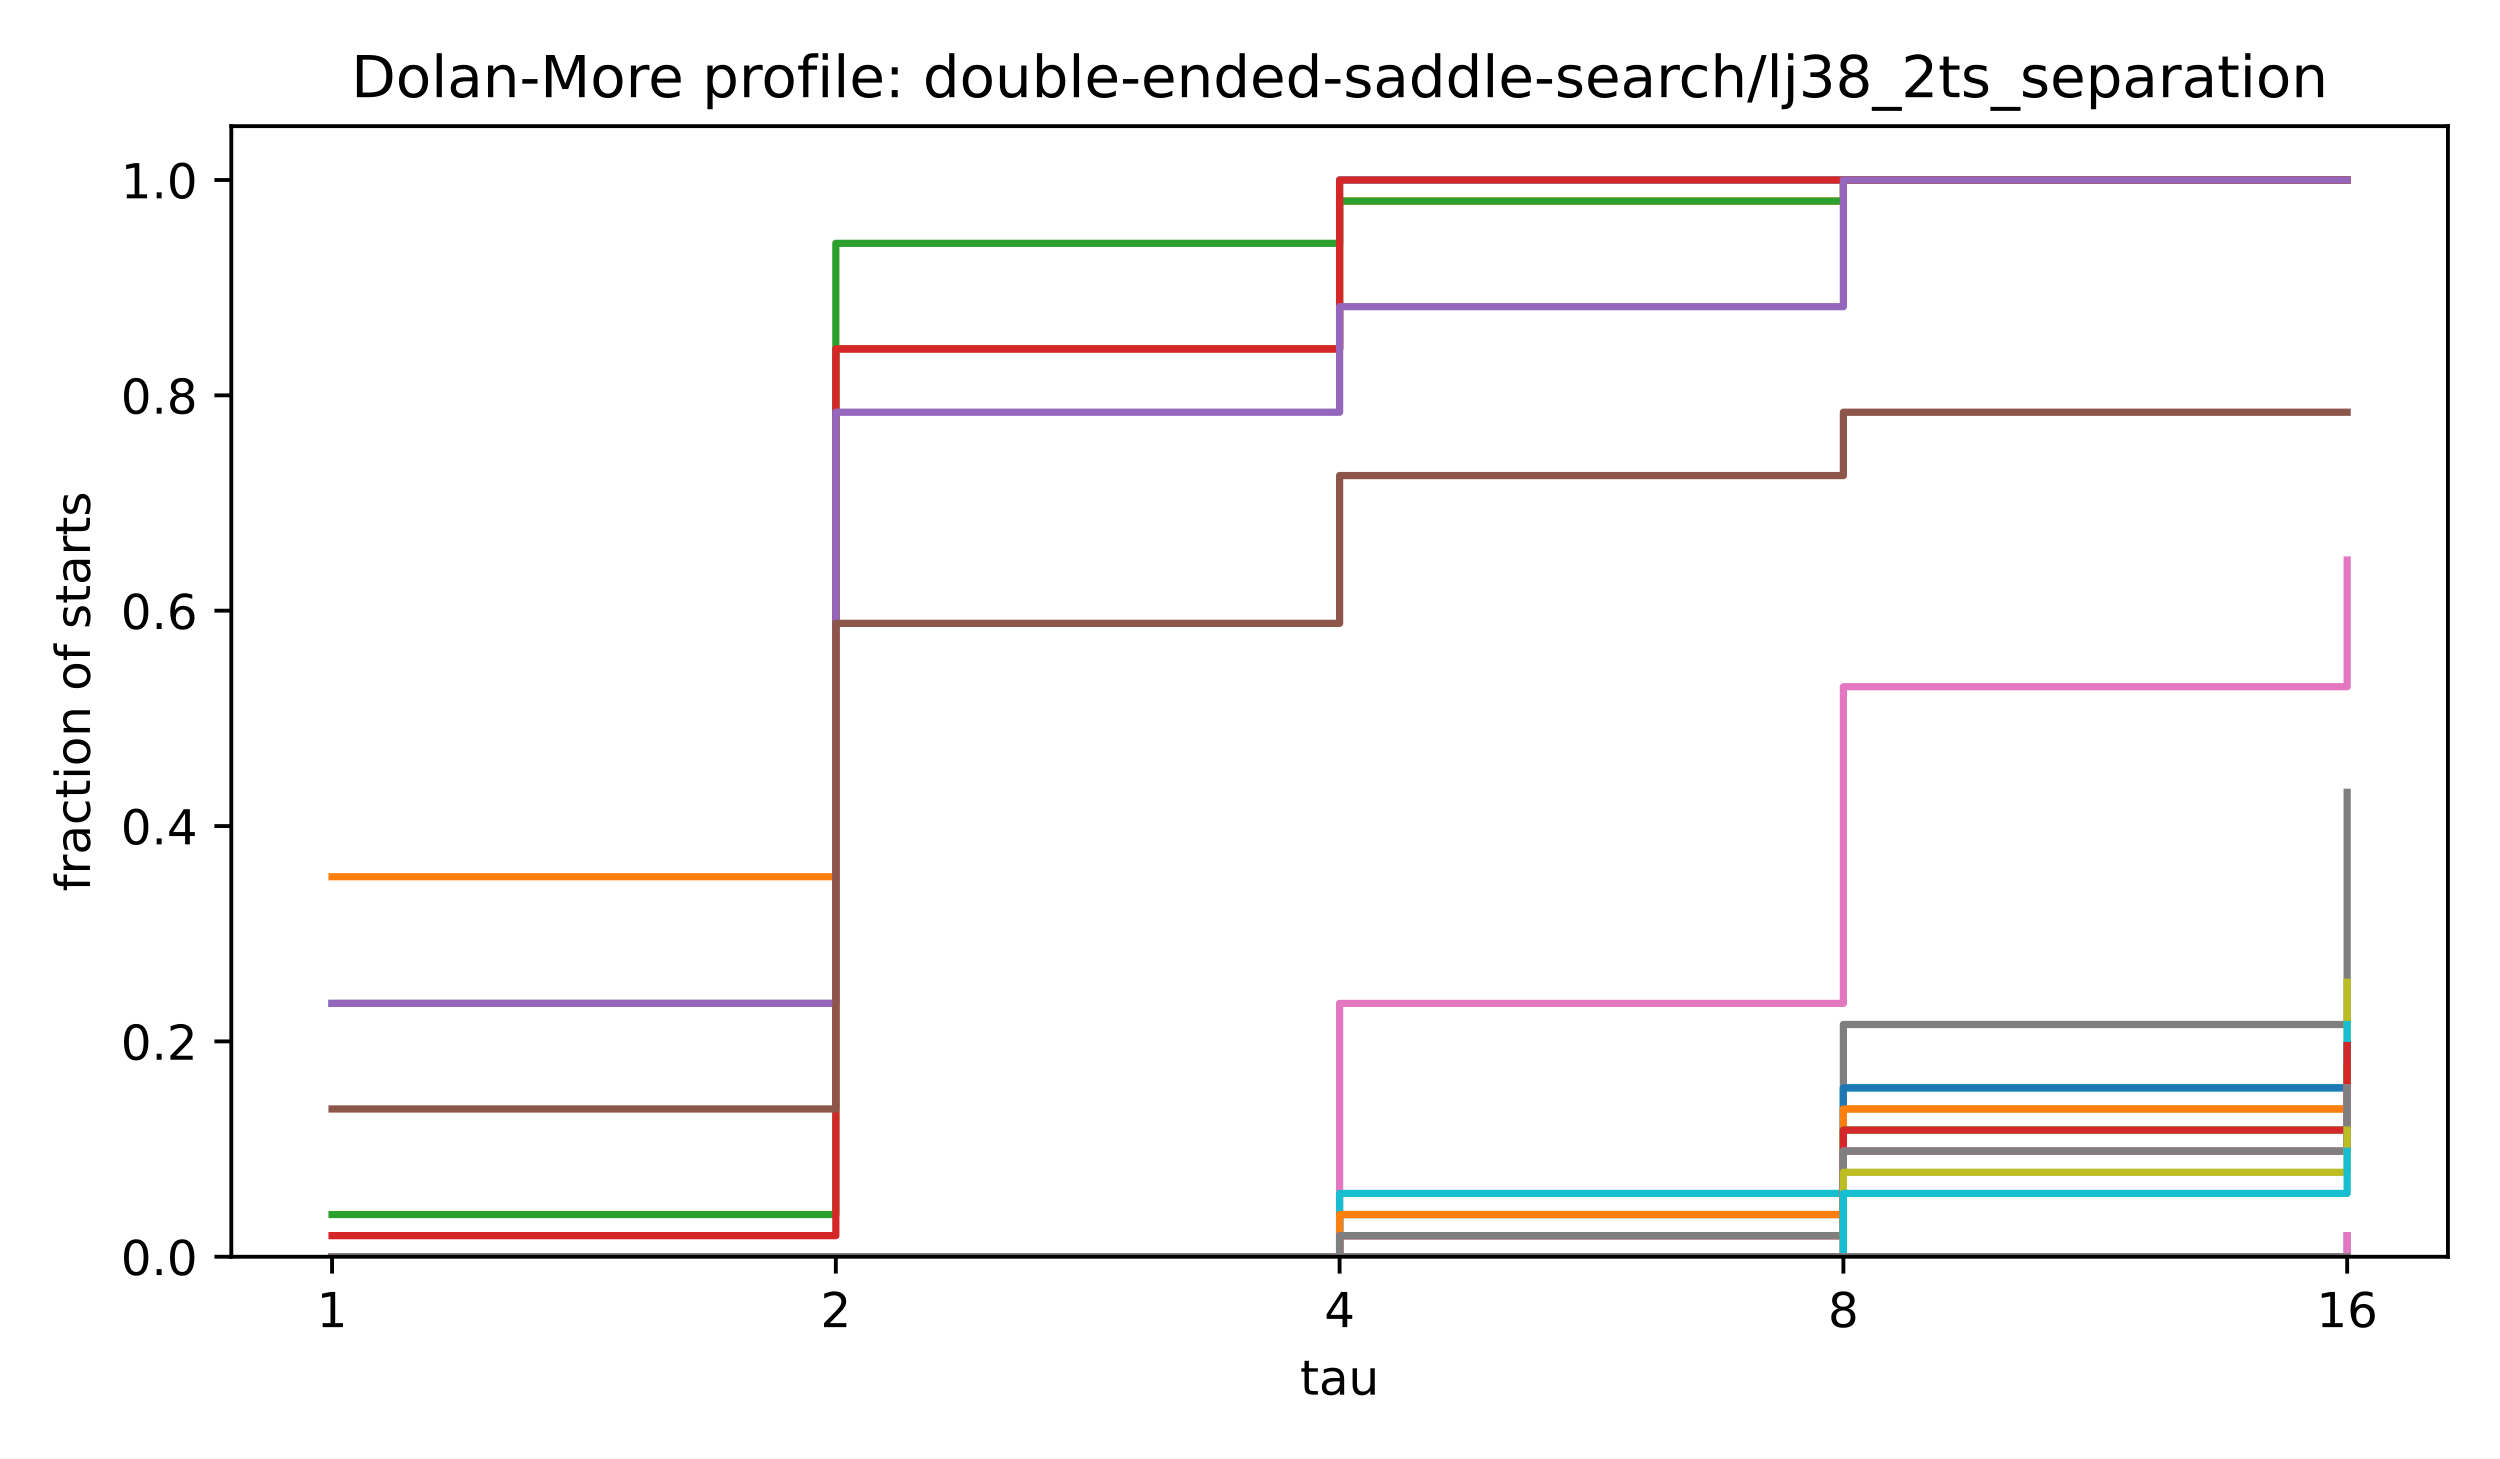
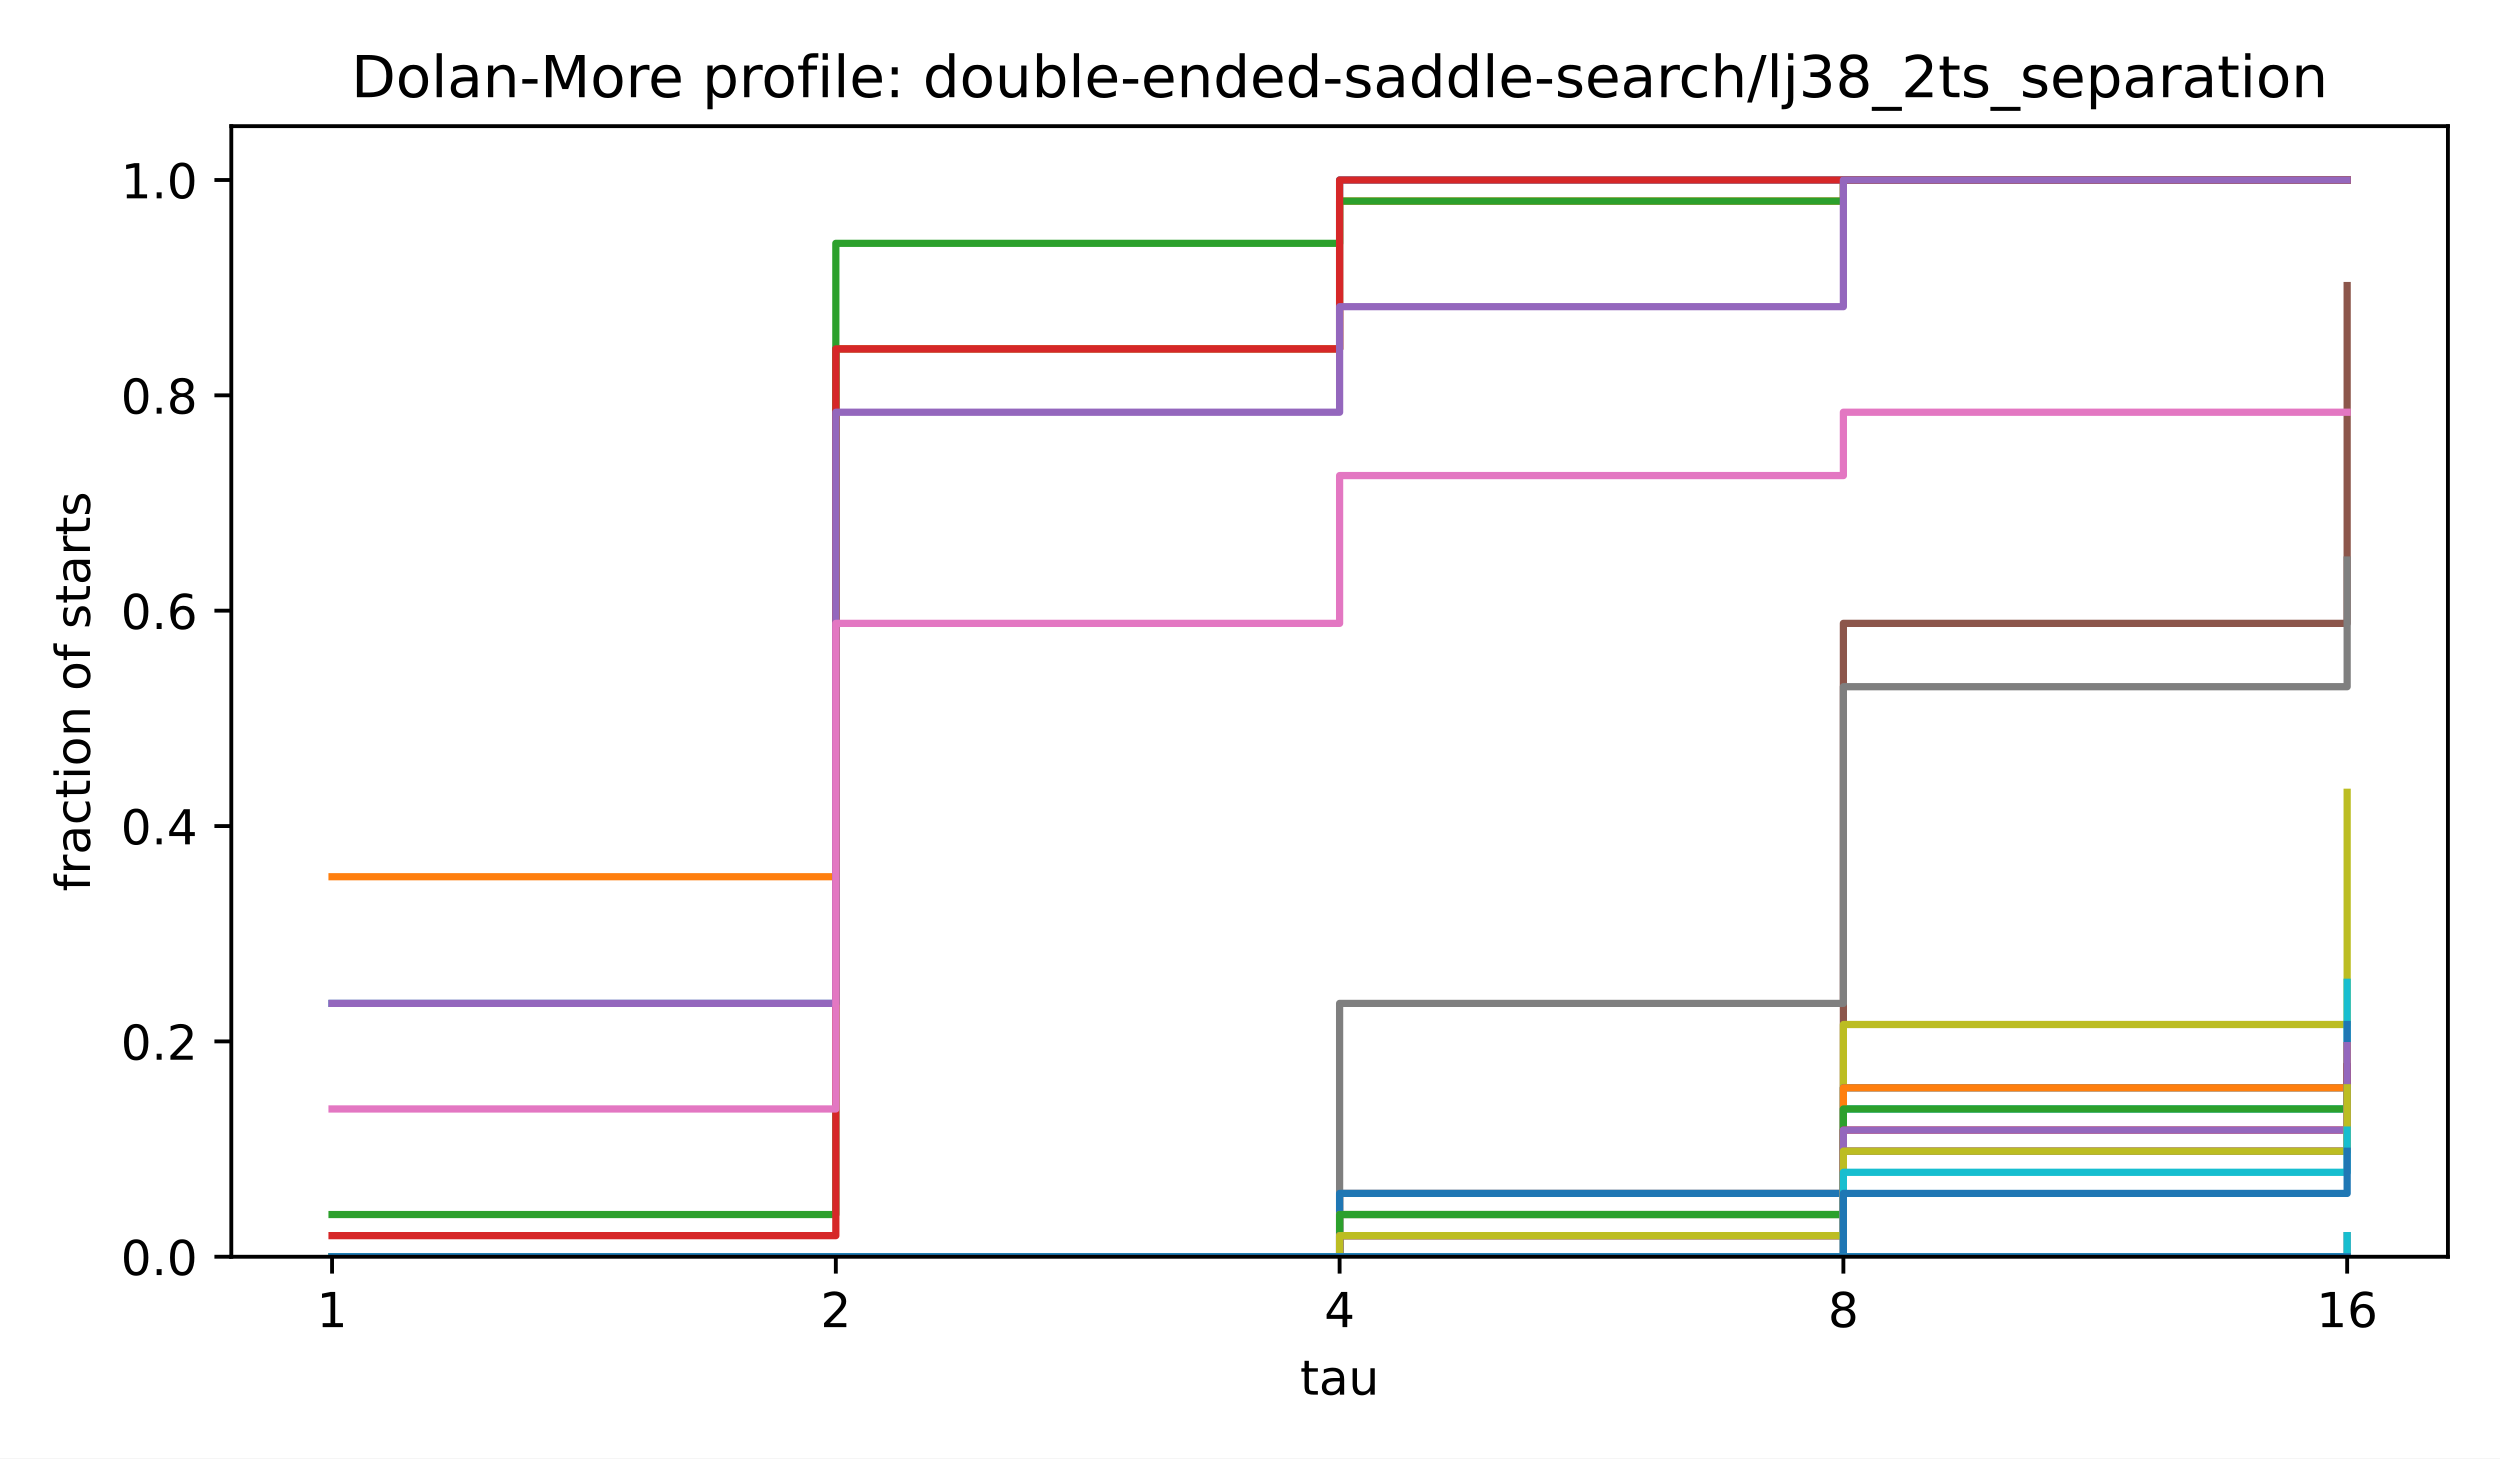
<svg xmlns="http://www.w3.org/2000/svg" xmlns:xlink="http://www.w3.org/1999/xlink" width="518.4pt" height="302.4pt" viewBox="0 0 518.4 302.4" version="1.1">
  <defs>
    <style type="text/css">*{stroke-linejoin: round; stroke-linecap: butt}</style>
  </defs>
  <g id="figure_1">
    <g id="patch_1">
      <path d="M 0 302.4  L 518.4 302.4  L 518.4 0  L 0 0  z " style="fill: #ffffff" />
    </g>
    <g id="axes_1">
      <g id="patch_2">
        <path d="M 47.962 260.6  L 507.6 260.6  L 507.6 26.16  L 47.962 26.16  z " style="fill: #ffffff" />
      </g>
      <g id="matplotlib.axis_1">
        <g id="xtick_1">
          <g id="line2d_1">
            <defs>
              <path id="m8ea4d47d77" d="M 0 0  L 0 3.5  " style="stroke: #000000; stroke-width: 0.8" />
            </defs>
            <g>
              <use xlink:href="#m8ea4d47d77" x="68.855" y="260.6" style="stroke: #000000; stroke-width: 0.8" />
            </g>
          </g>
          <g id="text_1">
            <text style="font-size: 10px; font-family: 'DejaVu Sans', 'Bitstream Vera Sans', 'Computer Modern Sans Serif', 'Lucida Grande', 'Verdana', 'Geneva', 'Lucid', 'Arial', 'Helvetica', 'Avant Garde', sans-serif; text-anchor: middle" x="68.855" y="275.198" transform="rotate(-0 68.85496 275.1977)">1</text>
          </g>
        </g>
        <g id="xtick_2">
          <g id="line2d_2">
            <g>
              <use xlink:href="#m8ea4d47d77" x="173.318" y="260.6" style="stroke: #000000; stroke-width: 0.8" />
            </g>
          </g>
          <g id="text_2">
            <text style="font-size: 10px; font-family: 'DejaVu Sans', 'Bitstream Vera Sans', 'Computer Modern Sans Serif', 'Lucida Grande', 'Verdana', 'Geneva', 'Lucid', 'Arial', 'Helvetica', 'Avant Garde', sans-serif; text-anchor: middle" x="173.318" y="275.198" transform="rotate(-0 173.3181 275.1977)">2</text>
          </g>
        </g>
        <g id="xtick_3">
          <g id="line2d_3">
            <g>
              <use xlink:href="#m8ea4d47d77" x="277.781" y="260.6" style="stroke: #000000; stroke-width: 0.8" />
            </g>
          </g>
          <g id="text_3">
            <text style="font-size: 10px; font-family: 'DejaVu Sans', 'Bitstream Vera Sans', 'Computer Modern Sans Serif', 'Lucida Grande', 'Verdana', 'Geneva', 'Lucid', 'Arial', 'Helvetica', 'Avant Garde', sans-serif; text-anchor: middle" x="277.781" y="275.198" transform="rotate(-0 277.7812 275.1977)">4</text>
          </g>
        </g>
        <g id="xtick_4">
          <g id="line2d_4">
            <g>
              <use xlink:href="#m8ea4d47d77" x="382.244" y="260.6" style="stroke: #000000; stroke-width: 0.8" />
            </g>
          </g>
          <g id="text_4">
            <text style="font-size: 10px; font-family: 'DejaVu Sans', 'Bitstream Vera Sans', 'Computer Modern Sans Serif', 'Lucida Grande', 'Verdana', 'Geneva', 'Lucid', 'Arial', 'Helvetica', 'Avant Garde', sans-serif; text-anchor: middle" x="382.244" y="275.198" transform="rotate(-0 382.2443 275.1977)">8</text>
          </g>
        </g>
        <g id="xtick_5">
          <g id="line2d_5">
            <g>
              <use xlink:href="#m8ea4d47d77" x="486.707" y="260.6" style="stroke: #000000; stroke-width: 0.8" />
            </g>
          </g>
          <g id="text_5">
            <text style="font-size: 10px; font-family: 'DejaVu Sans', 'Bitstream Vera Sans', 'Computer Modern Sans Serif', 'Lucida Grande', 'Verdana', 'Geneva', 'Lucid', 'Arial', 'Helvetica', 'Avant Garde', sans-serif; text-anchor: middle" x="486.707" y="275.198" transform="rotate(-0 486.7074 275.1977)">16</text>
          </g>
        </g>
        <g id="text_6">
          <text style="font-size: 10px; font-family: 'DejaVu Sans', 'Bitstream Vera Sans', 'Computer Modern Sans Serif', 'Lucida Grande', 'Verdana', 'Geneva', 'Lucid', 'Arial', 'Helvetica', 'Avant Garde', sans-serif; text-anchor: middle" x="277.781" y="289.198" transform="rotate(-0 277.7812 289.1977)">tau</text>
        </g>
      </g>
      <g id="matplotlib.axis_2">
        <g id="ytick_1">
          <g id="line2d_6">
            <defs>
              <path id="md659df78fa" d="M 0 0  L -3.5 0  " style="stroke: #000000; stroke-width: 0.8" />
            </defs>
            <g>
              <use xlink:href="#md659df78fa" x="47.962" y="260.6" style="stroke: #000000; stroke-width: 0.8" />
            </g>
          </g>
          <g id="text_7">
            <text style="font-size: 10px; font-family: 'DejaVu Sans', 'Bitstream Vera Sans', 'Computer Modern Sans Serif', 'Lucida Grande', 'Verdana', 'Geneva', 'Lucid', 'Arial', 'Helvetica', 'Avant Garde', sans-serif; text-anchor: end" x="40.962" y="264.399" transform="rotate(-0 40.96234 264.3988)">0.0</text>
          </g>
        </g>
        <g id="ytick_2">
          <g id="line2d_7">
            <g>
              <use xlink:href="#md659df78fa" x="47.962" y="215.945" style="stroke: #000000; stroke-width: 0.8" />
            </g>
          </g>
          <g id="text_8">
            <text style="font-size: 10px; font-family: 'DejaVu Sans', 'Bitstream Vera Sans', 'Computer Modern Sans Serif', 'Lucida Grande', 'Verdana', 'Geneva', 'Lucid', 'Arial', 'Helvetica', 'Avant Garde', sans-serif; text-anchor: end" x="40.962" y="219.744" transform="rotate(-0 40.96234 219.7436)">0.2</text>
          </g>
        </g>
        <g id="ytick_3">
          <g id="line2d_8">
            <g>
              <use xlink:href="#md659df78fa" x="47.962" y="171.29" style="stroke: #000000; stroke-width: 0.8" />
            </g>
          </g>
          <g id="text_9">
            <text style="font-size: 10px; font-family: 'DejaVu Sans', 'Bitstream Vera Sans', 'Computer Modern Sans Serif', 'Lucida Grande', 'Verdana', 'Geneva', 'Lucid', 'Arial', 'Helvetica', 'Avant Garde', sans-serif; text-anchor: end" x="40.962" y="175.088" transform="rotate(-0 40.96234 175.0884)">0.4</text>
          </g>
        </g>
        <g id="ytick_4">
          <g id="line2d_9">
            <g>
              <use xlink:href="#md659df78fa" x="47.962" y="126.634" style="stroke: #000000; stroke-width: 0.8" />
            </g>
          </g>
          <g id="text_10">
            <text style="font-size: 10px; font-family: 'DejaVu Sans', 'Bitstream Vera Sans', 'Computer Modern Sans Serif', 'Lucida Grande', 'Verdana', 'Geneva', 'Lucid', 'Arial', 'Helvetica', 'Avant Garde', sans-serif; text-anchor: end" x="40.962" y="130.433" transform="rotate(-0 40.96234 130.4331)">0.6</text>
          </g>
        </g>
        <g id="ytick_5">
          <g id="line2d_10">
            <g>
              <use xlink:href="#md659df78fa" x="47.962" y="81.979" style="stroke: #000000; stroke-width: 0.8" />
            </g>
          </g>
          <g id="text_11">
            <text style="font-size: 10px; font-family: 'DejaVu Sans', 'Bitstream Vera Sans', 'Computer Modern Sans Serif', 'Lucida Grande', 'Verdana', 'Geneva', 'Lucid', 'Arial', 'Helvetica', 'Avant Garde', sans-serif; text-anchor: end" x="40.962" y="85.778" transform="rotate(-0 40.96234 85.77788)">0.8</text>
          </g>
        </g>
        <g id="ytick_6">
          <g id="line2d_11">
            <g>
              <use xlink:href="#md659df78fa" x="47.962" y="37.324" style="stroke: #000000; stroke-width: 0.8" />
            </g>
          </g>
          <g id="text_12">
            <text style="font-size: 10px; font-family: 'DejaVu Sans', 'Bitstream Vera Sans', 'Computer Modern Sans Serif', 'Lucida Grande', 'Verdana', 'Geneva', 'Lucid', 'Arial', 'Helvetica', 'Avant Garde', sans-serif; text-anchor: end" x="40.962" y="41.123" transform="rotate(-0 40.96234 41.12264)">1.0</text>
          </g>
        </g>
        <g id="text_13">
          <text style="font-size: 10px; font-family: 'DejaVu Sans', 'Bitstream Vera Sans', 'Computer Modern Sans Serif', 'Lucida Grande', 'Verdana', 'Geneva', 'Lucid', 'Arial', 'Helvetica', 'Avant Garde', sans-serif; text-anchor: middle" x="18.657" y="143.38" transform="rotate(-90 18.65687 143.38)">fraction of starts</text>
        </g>
      </g>
      <g id="line2d_12">
        <path d="M 68.855 208.064  L 173.318 208.064  L 173.318 72.348  L 277.781 72.348  L 277.781 37.324  L 382.244 37.324  L 382.244 37.324  L 486.707 37.324  L 486.707 37.324  " clip-path="url(#p4e380cea4b)" style="fill: none; stroke: #1f77b4; stroke-width: 1.5; stroke-linecap: square" />
      </g>
      <g id="line2d_13">
        <path d="M 68.855 181.797  L 173.318 181.797  L 173.318 72.348  L 277.781 72.348  L 277.781 41.702  L 382.244 41.702  L 382.244 37.324  L 486.707 37.324  L 486.707 37.324  " clip-path="url(#p4e380cea4b)" style="fill: none; stroke: #ff7f0e; stroke-width: 1.5; stroke-linecap: square" />
      </g>
      <g id="line2d_14">
        <path d="M 68.855 251.844  L 173.318 251.844  L 173.318 50.458  L 277.781 50.458  L 277.781 41.702  L 382.244 41.702  L 382.244 37.324  L 486.707 37.324  L 486.707 37.324  " clip-path="url(#p4e380cea4b)" style="fill: none; stroke: #2ca02c; stroke-width: 1.5; stroke-linecap: square" />
      </g>
      <g id="line2d_15">
        <path d="M 68.855 256.222  L 173.318 256.222  L 173.318 72.348  L 277.781 72.348  L 277.781 37.324  L 382.244 37.324  L 382.244 37.324  L 486.707 37.324  L 486.707 37.324  " clip-path="url(#p4e380cea4b)" style="fill: none; stroke: #d62728; stroke-width: 1.5; stroke-linecap: square" />
      </g>
      <g id="line2d_16">
        <path d="M 68.855 208.064  L 173.318 208.064  L 173.318 85.481  L 277.781 85.481  L 277.781 63.592  L 382.244 63.592  L 382.244 37.324  L 486.707 37.324  L 486.707 37.324  " clip-path="url(#p4e380cea4b)" style="fill: none; stroke: #9467bd; stroke-width: 1.5; stroke-linecap: square" />
      </g>
      <g id="line2d_17">
-         <path d="M 68.855 229.954  L 173.318 229.954  L 173.318 129.261  L 277.781 129.261  L 277.781 98.615  L 382.244 98.615  L 382.244 85.481  L 486.707 85.481  L 486.707 85.481  " clip-path="url(#p4e380cea4b)" style="fill: none; stroke: #8c564b; stroke-width: 1.5; stroke-linecap: square" />
+         <path d="M 68.855 260.6  L 173.318 260.6  L 173.318 260.6  L 277.781 260.6  L 277.781 247.466  L 382.244 247.466  L 382.244 129.261  L 486.707 129.261  L 486.707 59.214  " clip-path="url(#p4e380cea4b)" style="fill: none; stroke: #8c564b; stroke-width: 1.5; stroke-linecap: square" />
      </g>
      <g id="line2d_18">
-         <path d="M 68.855 260.6  L 173.318 260.6  L 173.318 260.6  L 277.781 260.6  L 277.781 208.064  L 382.244 208.064  L 382.244 142.395  L 486.707 142.395  L 486.707 116.127  " clip-path="url(#p4e380cea4b)" style="fill: none; stroke: #e377c2; stroke-width: 1.5; stroke-linecap: square" />
+         <path d="M 68.855 229.954  L 173.318 229.954  L 173.318 129.261  L 277.781 129.261  L 277.781 98.615  L 382.244 98.615  L 382.244 85.481  L 486.707 85.481  L 486.707 85.481  " clip-path="url(#p4e380cea4b)" style="fill: none; stroke: #e377c2; stroke-width: 1.5; stroke-linecap: square" />
      </g>
      <g id="line2d_19">
-         <path d="M 68.855 260.6  L 173.318 260.6  L 173.318 260.6  L 277.781 260.6  L 277.781 260.6  L 382.244 260.6  L 382.244 212.442  L 486.707 212.442  L 486.707 164.285  " clip-path="url(#p4e380cea4b)" style="fill: none; stroke: #7f7f7f; stroke-width: 1.5; stroke-linecap: square" />
+         <path d="M 68.855 260.6  L 173.318 260.6  L 173.318 260.6  L 277.781 260.6  L 277.781 208.064  L 382.244 208.064  L 382.244 142.395  L 486.707 142.395  L 486.707 116.127  " clip-path="url(#p4e380cea4b)" style="fill: none; stroke: #7f7f7f; stroke-width: 1.5; stroke-linecap: square" />
      </g>
      <g id="line2d_20">
-         <path d="M 68.855 260.6  L 173.318 260.6  L 173.318 260.6  L 277.781 260.6  L 277.781 251.844  L 382.244 251.844  L 382.244 229.954  L 486.707 229.954  L 486.707 203.686  " clip-path="url(#p4e380cea4b)" style="fill: none; stroke: #bcbd22; stroke-width: 1.5; stroke-linecap: square" />
+         <path d="M 68.855 260.6  L 173.318 260.6  L 173.318 260.6  L 277.781 260.6  L 277.781 260.6  L 382.244 260.6  L 382.244 212.442  L 486.707 212.442  L 486.707 164.285  " clip-path="url(#p4e380cea4b)" style="fill: none; stroke: #bcbd22; stroke-width: 1.5; stroke-linecap: square" />
      </g>
      <g id="line2d_21">
-         <path d="M 68.855 260.6  L 173.318 260.6  L 173.318 260.6  L 277.781 260.6  L 277.781 247.466  L 382.244 247.466  L 382.244 225.576  L 486.707 225.576  L 486.707 212.442  " clip-path="url(#p4e380cea4b)" style="fill: none; stroke: #17becf; stroke-width: 1.5; stroke-linecap: square" />
+         <path d="M 68.855 260.6  L 173.318 260.6  L 173.318 260.6  L 277.781 260.6  L 277.781 251.844  L 382.244 251.844  L 382.244 229.954  L 486.707 229.954  L 486.707 203.686  " clip-path="url(#p4e380cea4b)" style="fill: none; stroke: #17becf; stroke-width: 1.5; stroke-linecap: square" />
      </g>
      <g id="line2d_22">
-         <path d="M 68.855 260.6  L 173.318 260.6  L 173.318 260.6  L 277.781 260.6  L 277.781 251.844  L 382.244 251.844  L 382.244 225.576  L 486.707 225.576  L 486.707 216.82  " clip-path="url(#p4e380cea4b)" style="fill: none; stroke: #1f77b4; stroke-width: 1.5; stroke-linecap: square" />
+         <path d="M 68.855 260.6  L 173.318 260.6  L 173.318 260.6  L 277.781 260.6  L 277.781 247.466  L 382.244 247.466  L 382.244 225.576  L 486.707 225.576  L 486.707 212.442  " clip-path="url(#p4e380cea4b)" style="fill: none; stroke: #1f77b4; stroke-width: 1.5; stroke-linecap: square" />
      </g>
      <g id="line2d_23">
-         <path d="M 68.855 260.6  L 173.318 260.6  L 173.318 260.6  L 277.781 260.6  L 277.781 251.844  L 382.244 251.844  L 382.244 229.954  L 486.707 229.954  L 486.707 221.198  " clip-path="url(#p4e380cea4b)" style="fill: none; stroke: #ff7f0e; stroke-width: 1.5; stroke-linecap: square" />
+         <path d="M 68.855 260.6  L 173.318 260.6  L 173.318 260.6  L 277.781 260.6  L 277.781 251.844  L 382.244 251.844  L 382.244 225.576  L 486.707 225.576  L 486.707 216.82  " clip-path="url(#p4e380cea4b)" style="fill: none; stroke: #ff7f0e; stroke-width: 1.5; stroke-linecap: square" />
      </g>
      <g id="line2d_24">
-         <path d="M 68.855 260.6  L 173.318 260.6  L 173.318 260.6  L 277.781 260.6  L 277.781 256.222  L 382.244 256.222  L 382.244 234.332  L 486.707 234.332  L 486.707 221.198  " clip-path="url(#p4e380cea4b)" style="fill: none; stroke: #2ca02c; stroke-width: 1.5; stroke-linecap: square" />
+         <path d="M 68.855 260.6  L 173.318 260.6  L 173.318 260.6  L 277.781 260.6  L 277.781 251.844  L 382.244 251.844  L 382.244 229.954  L 486.707 229.954  L 486.707 221.198  " clip-path="url(#p4e380cea4b)" style="fill: none; stroke: #2ca02c; stroke-width: 1.5; stroke-linecap: square" />
      </g>
      <g id="line2d_25">
-         <path d="M 68.855 260.6  L 173.318 260.6  L 173.318 260.6  L 277.781 260.6  L 277.781 256.222  L 382.244 256.222  L 382.244 234.332  L 486.707 234.332  L 486.707 216.82  " clip-path="url(#p4e380cea4b)" style="fill: none; stroke: #d62728; stroke-width: 1.5; stroke-linecap: square" />
+         <path d="M 68.855 260.6  L 173.318 260.6  L 173.318 260.6  L 277.781 260.6  L 277.781 256.222  L 382.244 256.222  L 382.244 234.332  L 486.707 234.332  L 486.707 221.198  " clip-path="url(#p4e380cea4b)" style="fill: none; stroke: #d62728; stroke-width: 1.5; stroke-linecap: square" />
      </g>
      <g id="line2d_26">
-         <path d="M 68.855 260.6  L 173.318 260.6  L 173.318 260.6  L 277.781 260.6  L 277.781 260.6  L 382.244 260.6  L 382.244 238.71  L 486.707 238.71  L 486.707 229.954  " clip-path="url(#p4e380cea4b)" style="fill: none; stroke: #9467bd; stroke-width: 1.5; stroke-linecap: square" />
+         <path d="M 68.855 260.6  L 173.318 260.6  L 173.318 260.6  L 277.781 260.6  L 277.781 256.222  L 382.244 256.222  L 382.244 234.332  L 486.707 234.332  L 486.707 216.82  " clip-path="url(#p4e380cea4b)" style="fill: none; stroke: #9467bd; stroke-width: 1.5; stroke-linecap: square" />
      </g>
      <g id="line2d_27">
        <path d="M 68.855 260.6  L 173.318 260.6  L 173.318 260.6  L 277.781 260.6  L 277.781 260.6  L 382.244 260.6  L 382.244 238.71  L 486.707 238.71  L 486.707 229.954  " clip-path="url(#p4e380cea4b)" style="fill: none; stroke: #8c564b; stroke-width: 1.5; stroke-linecap: square" />
      </g>
      <g id="line2d_28">
-         <path d="M 68.855 260.6  L 173.318 260.6  L 173.318 260.6  L 277.781 260.6  L 277.781 256.222  L 382.244 256.222  L 382.244 238.71  L 486.707 238.71  L 486.707 225.576  " clip-path="url(#p4e380cea4b)" style="fill: none; stroke: #e377c2; stroke-width: 1.5; stroke-linecap: square" />
+         <path d="M 68.855 260.6  L 173.318 260.6  L 173.318 260.6  L 277.781 260.6  L 277.781 260.6  L 382.244 260.6  L 382.244 238.71  L 486.707 238.71  L 486.707 229.954  " clip-path="url(#p4e380cea4b)" style="fill: none; stroke: #e377c2; stroke-width: 1.5; stroke-linecap: square" />
      </g>
      <g id="line2d_29">
        <path d="M 68.855 260.6  L 173.318 260.6  L 173.318 260.6  L 277.781 260.6  L 277.781 256.222  L 382.244 256.222  L 382.244 238.71  L 486.707 238.71  L 486.707 225.576  " clip-path="url(#p4e380cea4b)" style="fill: none; stroke: #7f7f7f; stroke-width: 1.5; stroke-linecap: square" />
      </g>
      <g id="line2d_30">
-         <path d="M 68.855 260.6  L 173.318 260.6  L 173.318 260.6  L 277.781 260.6  L 277.781 260.6  L 382.244 260.6  L 382.244 243.088  L 486.707 243.088  L 486.707 234.332  " clip-path="url(#p4e380cea4b)" style="fill: none; stroke: #bcbd22; stroke-width: 1.5; stroke-linecap: square" />
+         <path d="M 68.855 260.6  L 173.318 260.6  L 173.318 260.6  L 277.781 260.6  L 277.781 256.222  L 382.244 256.222  L 382.244 238.71  L 486.707 238.71  L 486.707 225.576  " clip-path="url(#p4e380cea4b)" style="fill: none; stroke: #bcbd22; stroke-width: 1.5; stroke-linecap: square" />
      </g>
      <g id="line2d_31">
-         <path d="M 68.855 260.6  L 173.318 260.6  L 173.318 260.6  L 277.781 260.6  L 277.781 260.6  L 382.244 260.6  L 382.244 247.466  L 486.707 247.466  L 486.707 238.71  " clip-path="url(#p4e380cea4b)" style="fill: none; stroke: #17becf; stroke-width: 1.5; stroke-linecap: square" />
+         <path d="M 68.855 260.6  L 173.318 260.6  L 173.318 260.6  L 277.781 260.6  L 277.781 260.6  L 382.244 260.6  L 382.244 243.088  L 486.707 243.088  L 486.707 234.332  " clip-path="url(#p4e380cea4b)" style="fill: none; stroke: #17becf; stroke-width: 1.5; stroke-linecap: square" />
      </g>
      <g id="line2d_32">
-         <path d="M 68.855 260.6  L 173.318 260.6  L 173.318 260.6  L 277.781 260.6  L 277.781 260.6  L 382.244 260.6  L 382.244 260.6  L 486.707 260.6  L 486.707 260.6  " clip-path="url(#p4e380cea4b)" style="fill: none; stroke: #1f77b4; stroke-width: 1.5; stroke-linecap: square" />
+         <path d="M 68.855 260.6  L 173.318 260.6  L 173.318 260.6  L 277.781 260.6  L 277.781 260.6  L 382.244 260.6  L 382.244 247.466  L 486.707 247.466  L 486.707 238.71  " clip-path="url(#p4e380cea4b)" style="fill: none; stroke: #1f77b4; stroke-width: 1.5; stroke-linecap: square" />
      </g>
      <g id="line2d_33">
        <path d="M 68.855 260.6  L 173.318 260.6  L 173.318 260.6  L 277.781 260.6  L 277.781 260.6  L 382.244 260.6  L 382.244 260.6  L 486.707 260.6  L 486.707 260.6  " clip-path="url(#p4e380cea4b)" style="fill: none; stroke: #ff7f0e; stroke-width: 1.5; stroke-linecap: square" />
      </g>
      <g id="line2d_34">
        <path d="M 68.855 260.6  L 173.318 260.6  L 173.318 260.6  L 277.781 260.6  L 277.781 260.6  L 382.244 260.6  L 382.244 260.6  L 486.707 260.6  L 486.707 260.6  " clip-path="url(#p4e380cea4b)" style="fill: none; stroke: #2ca02c; stroke-width: 1.5; stroke-linecap: square" />
      </g>
      <g id="line2d_35">
        <path d="M 68.855 260.6  L 173.318 260.6  L 173.318 260.6  L 277.781 260.6  L 277.781 260.6  L 382.244 260.6  L 382.244 260.6  L 486.707 260.6  L 486.707 260.6  " clip-path="url(#p4e380cea4b)" style="fill: none; stroke: #d62728; stroke-width: 1.5; stroke-linecap: square" />
      </g>
      <g id="line2d_36">
-         <path d="M 68.855 260.6  L 173.318 260.6  L 173.318 260.6  L 277.781 260.6  L 277.781 260.6  L 382.244 260.6  L 382.244 260.6  L 486.707 260.6  L 486.707 256.222  " clip-path="url(#p4e380cea4b)" style="fill: none; stroke: #9467bd; stroke-width: 1.5; stroke-linecap: square" />
+         <path d="M 68.855 260.6  L 173.318 260.6  L 173.318 260.6  L 277.781 260.6  L 277.781 260.6  L 382.244 260.6  L 382.244 260.6  L 486.707 260.6  L 486.707 260.6  " clip-path="url(#p4e380cea4b)" style="fill: none; stroke: #9467bd; stroke-width: 1.5; stroke-linecap: square" />
      </g>
      <g id="line2d_37">
        <path d="M 68.855 260.6  L 173.318 260.6  L 173.318 260.6  L 277.781 260.6  L 277.781 260.6  L 382.244 260.6  L 382.244 260.6  L 486.707 260.6  L 486.707 260.6  " clip-path="url(#p4e380cea4b)" style="fill: none; stroke: #8c564b; stroke-width: 1.5; stroke-linecap: square" />
      </g>
      <g id="line2d_38">
-         <path d="M 68.855 260.6  L 173.318 260.6  L 173.318 260.6  L 277.781 260.6  L 277.781 260.6  L 382.244 260.6  L 382.244 260.6  L 486.707 260.6  L 486.707 256.222  " clip-path="url(#p4e380cea4b)" style="fill: none; stroke: #e377c2; stroke-width: 1.5; stroke-linecap: square" />
+         <path d="M 68.855 260.6  L 173.318 260.6  L 173.318 260.6  L 277.781 260.6  L 277.781 260.6  L 382.244 260.6  L 382.244 260.6  L 486.707 260.6  L 486.707 260.6  " clip-path="url(#p4e380cea4b)" style="fill: none; stroke: #e377c2; stroke-width: 1.5; stroke-linecap: square" />
      </g>
      <g id="line2d_39">
-         <path d="M 68.855 260.6  L 173.318 260.6  L 173.318 260.6  L 277.781 260.6  L 277.781 260.6  L 382.244 260.6  L 382.244 260.6  L 486.707 260.6  L 486.707 260.6  " clip-path="url(#p4e380cea4b)" style="fill: none; stroke: #7f7f7f; stroke-width: 1.5; stroke-linecap: square" />
+         <path d="M 68.855 260.6  L 173.318 260.6  L 173.318 260.6  L 277.781 260.6  L 277.781 260.6  L 382.244 260.6  L 382.244 260.6  L 486.707 260.6  L 486.707 256.222  " clip-path="url(#p4e380cea4b)" style="fill: none; stroke: #7f7f7f; stroke-width: 1.5; stroke-linecap: square" />
+       </g>
+       <g id="line2d_40">
+         <path d="M 68.855 260.6  L 173.318 260.6  L 173.318 260.6  L 277.781 260.6  L 277.781 260.6  L 382.244 260.6  L 382.244 260.6  L 486.707 260.6  L 486.707 260.6  " clip-path="url(#p4e380cea4b)" style="fill: none; stroke: #bcbd22; stroke-width: 1.5; stroke-linecap: square" />
+       </g>
+       <g id="line2d_41">
+         <path d="M 68.855 260.6  L 173.318 260.6  L 173.318 260.6  L 277.781 260.6  L 277.781 260.6  L 382.244 260.6  L 382.244 260.6  L 486.707 260.6  L 486.707 256.222  " clip-path="url(#p4e380cea4b)" style="fill: none; stroke: #17becf; stroke-width: 1.5; stroke-linecap: square" />
+       </g>
+       <g id="line2d_42">
+         <path d="M 68.855 260.6  L 173.318 260.6  L 173.318 260.6  L 277.781 260.6  L 277.781 260.6  L 382.244 260.6  L 382.244 260.6  L 486.707 260.6  L 486.707 260.6  " clip-path="url(#p4e380cea4b)" style="fill: none; stroke: #1f77b4; stroke-width: 1.5; stroke-linecap: square" />
      </g>
      <g id="patch_3">
        <path d="M 47.962 260.6  L 47.962 26.16  " style="fill: none; stroke: #000000; stroke-width: 0.8; stroke-linejoin: miter; stroke-linecap: square" />
      </g>
      <g id="patch_4">
        <path d="M 507.6 260.6  L 507.6 26.16  " style="fill: none; stroke: #000000; stroke-width: 0.8; stroke-linejoin: miter; stroke-linecap: square" />
      </g>
      <g id="patch_5">
        <path d="M 47.962 260.6  L 507.6 260.6  " style="fill: none; stroke: #000000; stroke-width: 0.8; stroke-linejoin: miter; stroke-linecap: square" />
      </g>
      <g id="patch_6">
        <path d="M 47.962 26.16  L 507.6 26.16  " style="fill: none; stroke: #000000; stroke-width: 0.8; stroke-linejoin: miter; stroke-linecap: square" />
      </g>
      <g id="text_14">
        <text style="font-size: 12px; font-family: 'DejaVu Sans', 'Bitstream Vera Sans', 'Computer Modern Sans Serif', 'Lucida Grande', 'Verdana', 'Geneva', 'Lucid', 'Arial', 'Helvetica', 'Avant Garde', sans-serif; text-anchor: middle" x="277.781" y="20.16" transform="rotate(-0 277.7812 20.16)">Dolan-More profile: double-ended-saddle-search/lj38_2ts_separation</text>
      </g>
    </g>
  </g>
  <defs>
    <clipPath id="p4e380cea4b">
      <rect x="47.962" y="26.16" width="459.638" height="234.44" />
    </clipPath>
  </defs>
</svg>
